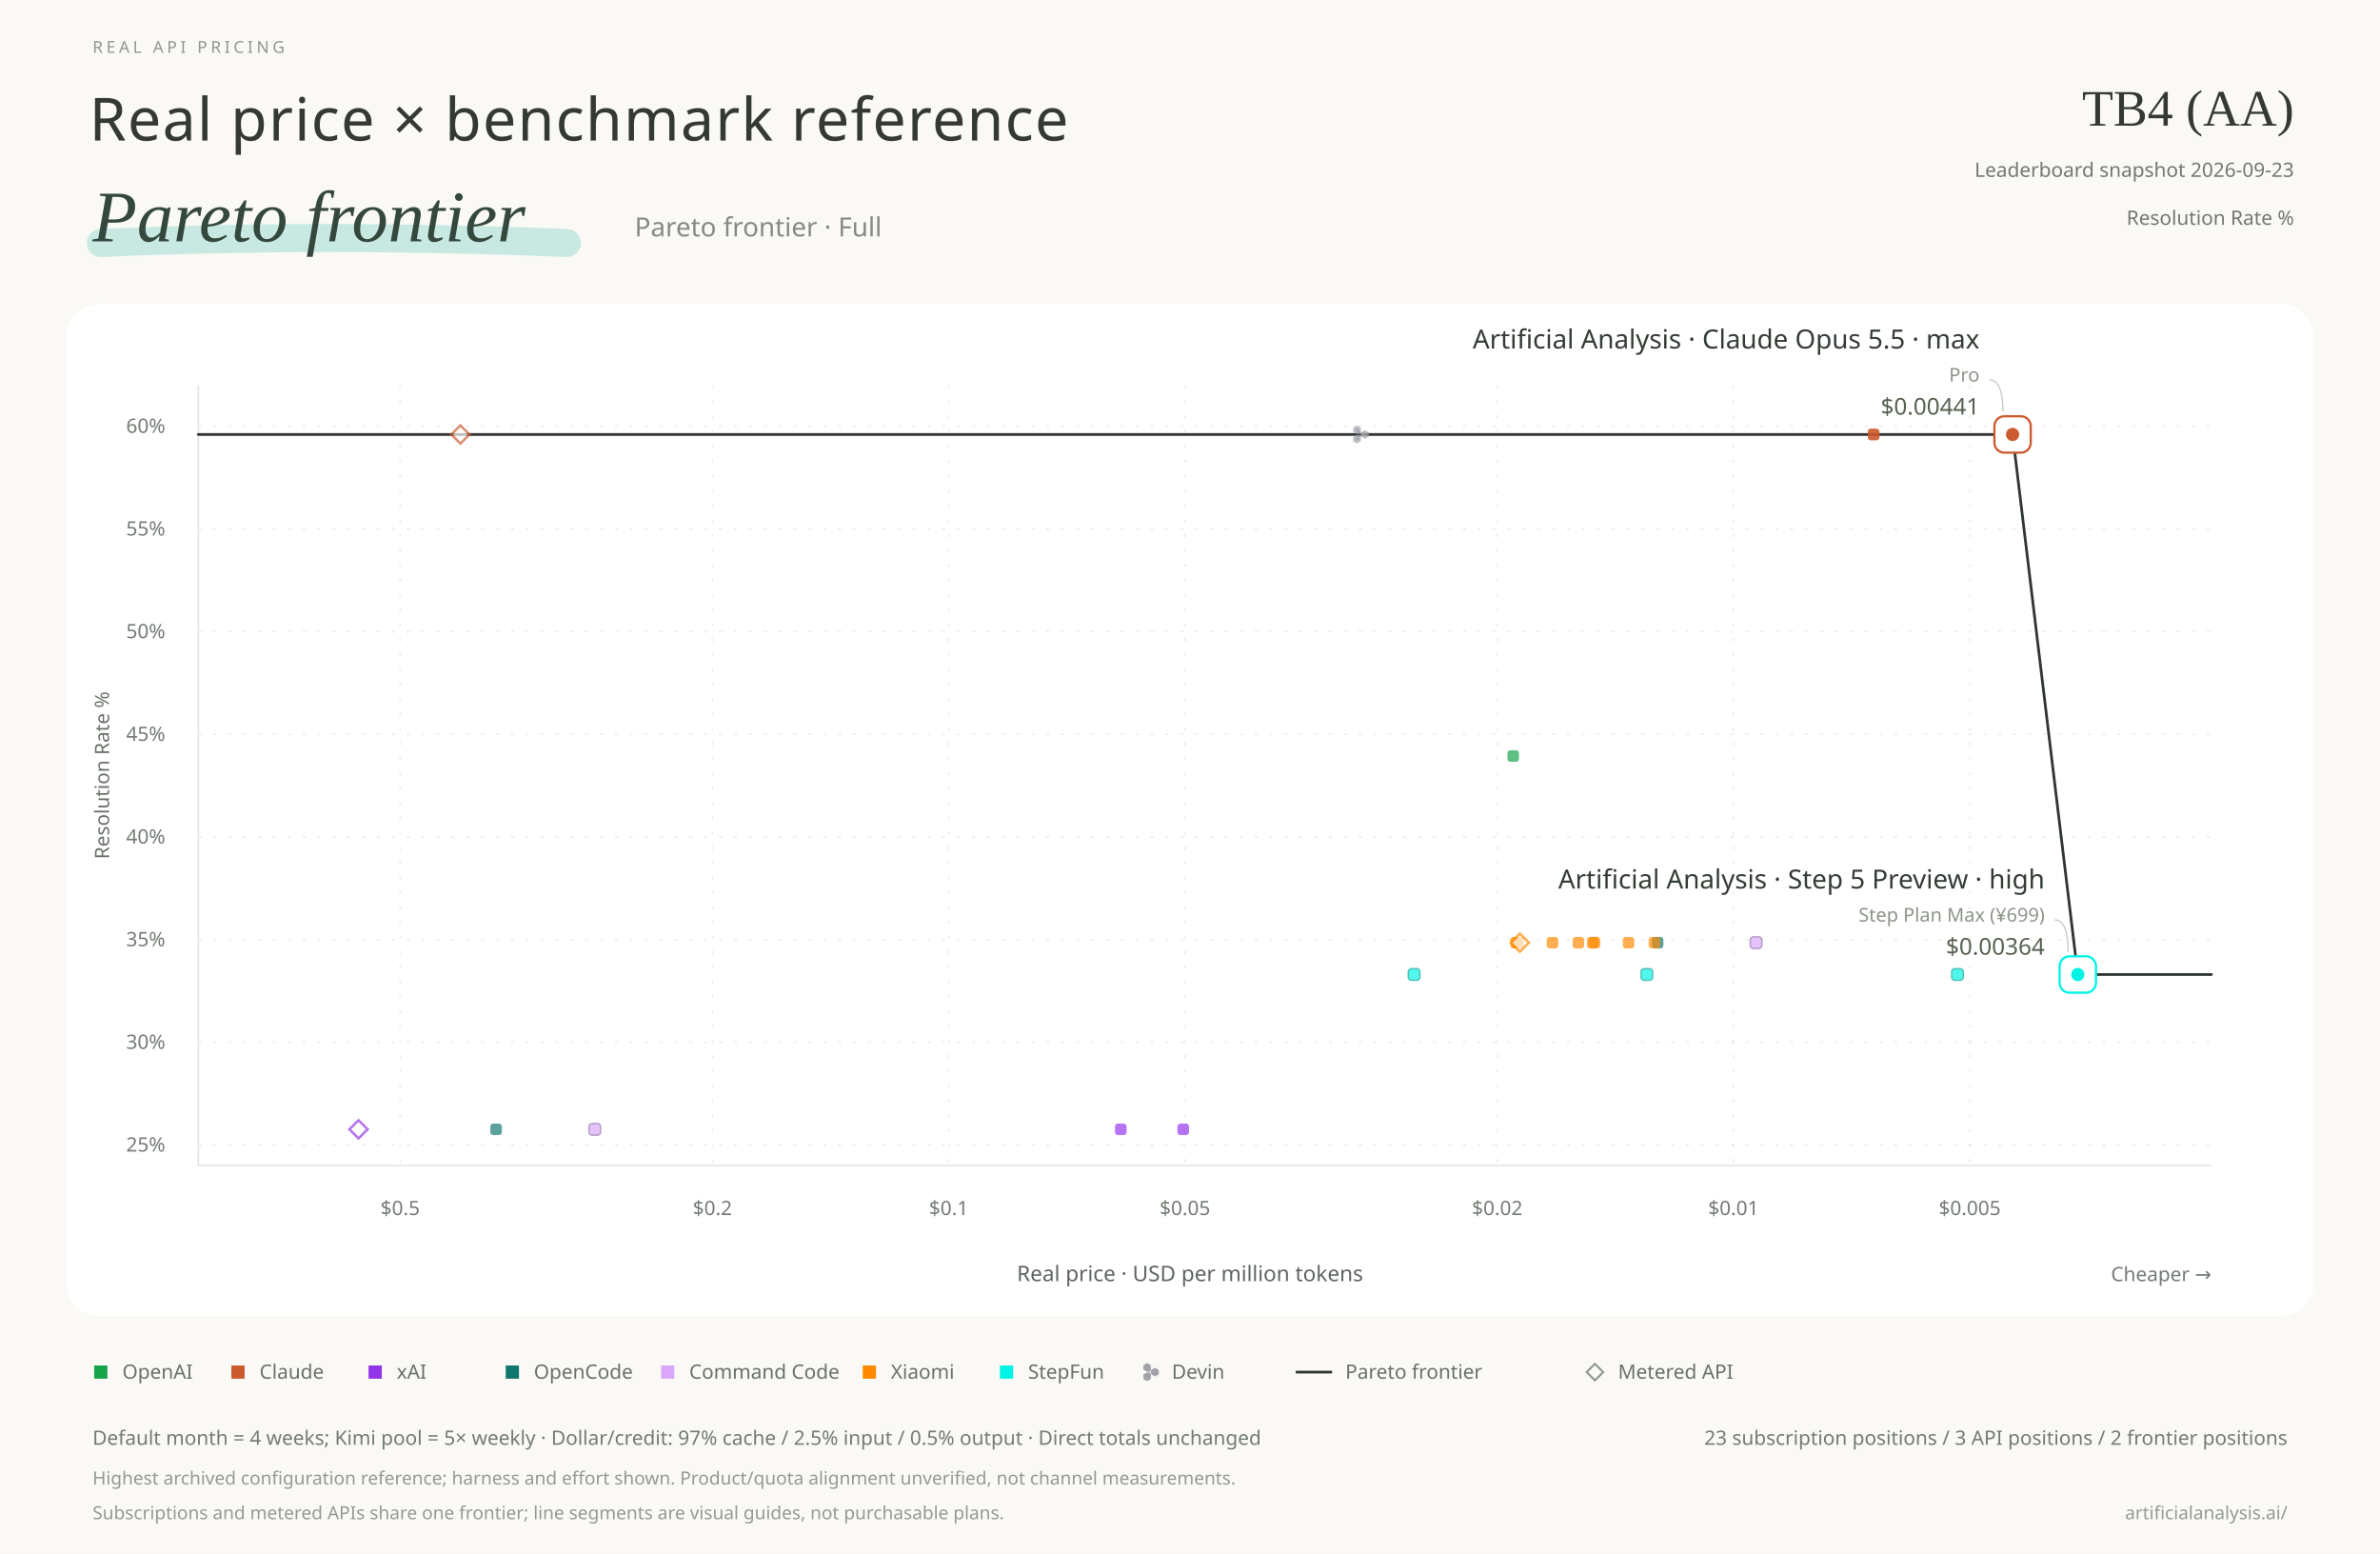
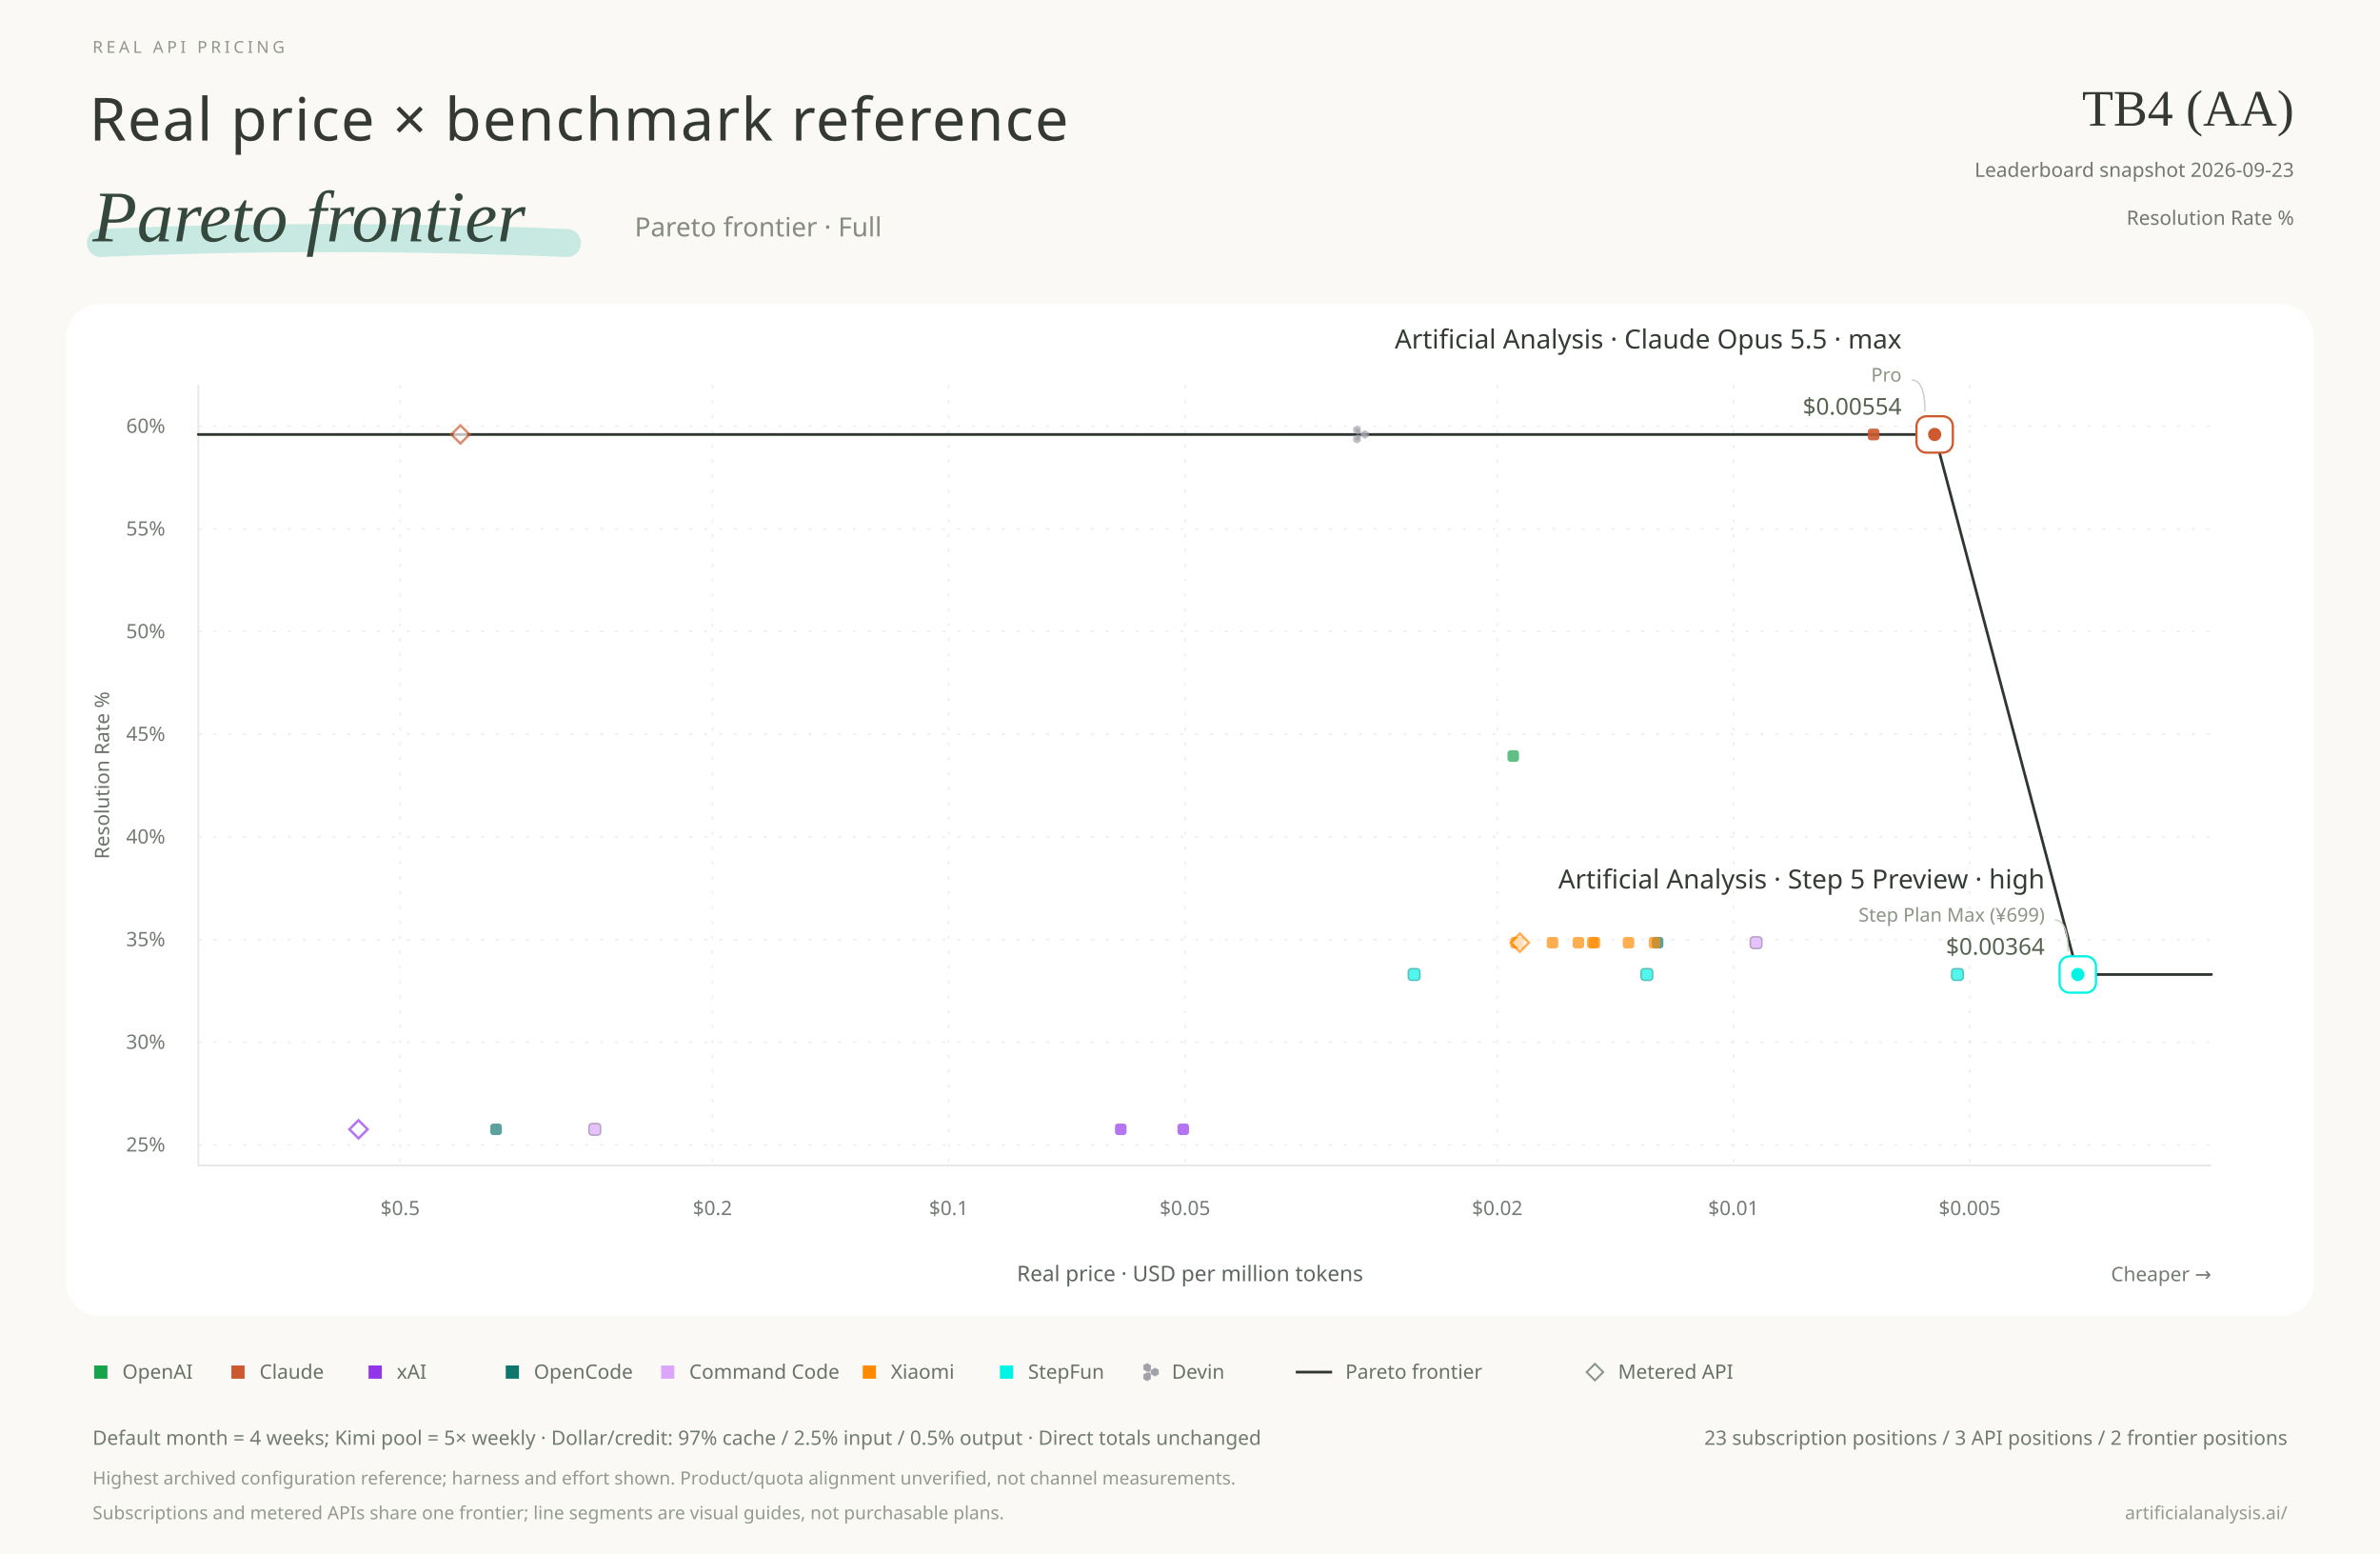
<svg xmlns="http://www.w3.org/2000/svg" width="1440" height="940" viewBox="0 0 1440 940" role="img" aria-labelledby="title desc">
  <style>text{font-family:"Microsoft YaHei","Segoe UI",sans-serif} .serif{font-family:"Times New Roman",serif} .number{font-family:"Segoe UI",sans-serif;font-variant-numeric:tabular-nums} .label-name{paint-order:stroke;stroke:#fff;stroke-width:5px;stroke-linejoin:round} .point:hover{opacity:1}</style>
  <rect width="1440" height="940" fill="#FAF9F6" />
  <text x="56.000" y="32.000" font-size="10" fill="#90968D" text-anchor="start" font-weight="400" letter-spacing="2.1">REAL API PRICING</text>
  <text x="54.000" y="85.000" font-size="36" fill="#343A33" text-anchor="start" font-weight="300" letter-spacing=".8">Real price × benchmark reference</text>
  <path d="M61 147 Q197 141 343 147" stroke="#9FDDD0" stroke-width="17" stroke-linecap="round" opacity=".55" fill="none" />
  <text x="56.000" y="146.000" font-size="44" fill="#35483E" text-anchor="start" font-weight="400" class="serif" font-style="italic">Pareto frontier</text>
  <text x="384.000" y="143.000" font-size="16" fill="#858B81" text-anchor="start" font-weight="300">Pareto frontier · Full</text>
  <text x="1388.000" y="76.000" font-size="31" fill="#343A33" text-anchor="end" font-weight="400" class="serif">TB4 (AA)</text>
  <text x="1388.000" y="107.000" font-size="12" fill="#737771" text-anchor="end" font-weight="400">Leaderboard snapshot  2026-09-23</text>
  <text x="1388.000" y="136.000" font-size="12" fill="#737771" text-anchor="end" font-weight="400">Resolution Rate %</text>
  <rect x="40" y="184" width="1360" height="612" rx="20" fill="#FFFFFF" />
  <path d="M1191.768 233V705" stroke="#E8EBE7" stroke-dasharray="2 7" opacity=".8" />
  <text x="1191.768" y="735.000" font-size="12" fill="#747B74" text-anchor="middle" font-weight="400" class="number">$0.005</text>
  <path d="M1048.832 233V705" stroke="#E8EBE7" stroke-dasharray="2 7" opacity=".8" />
  <text x="1048.832" y="735.000" font-size="12" fill="#747B74" text-anchor="middle" font-weight="400" class="number">$0.01</text>
  <path d="M905.896 233V705" stroke="#E8EBE7" stroke-dasharray="2 7" opacity=".8" />
  <text x="905.896" y="735.000" font-size="12" fill="#747B74" text-anchor="middle" font-weight="400" class="number">$0.02</text>
  <path d="M716.946 233V705" stroke="#E8EBE7" stroke-dasharray="2 7" opacity=".8" />
  <text x="716.946" y="735.000" font-size="12" fill="#747B74" text-anchor="middle" font-weight="400" class="number">$0.05</text>
  <path d="M574.010 233V705" stroke="#E8EBE7" stroke-dasharray="2 7" opacity=".8" />
  <text x="574.010" y="735.000" font-size="12" fill="#747B74" text-anchor="middle" font-weight="400" class="number">$0.1</text>
  <path d="M431.074 233V705" stroke="#E8EBE7" stroke-dasharray="2 7" opacity=".8" />
  <text x="431.074" y="735.000" font-size="12" fill="#747B74" text-anchor="middle" font-weight="400" class="number">$0.2</text>
  <path d="M242.124 233V705" stroke="#E8EBE7" stroke-dasharray="2 7" opacity=".8" />
  <text x="242.124" y="735.000" font-size="12" fill="#747B74" text-anchor="middle" font-weight="400" class="number">$0.5</text>
  <path d="M120 692.579H1338" stroke="#E8EBE7" stroke-dasharray="2 7" opacity=".8" />
  <text x="100.000" y="696.579" font-size="12" fill="#747B74" text-anchor="end" font-weight="400" class="number">25%</text>
  <path d="M120 630.474H1338" stroke="#E8EBE7" stroke-dasharray="2 7" opacity=".8" />
  <text x="100.000" y="634.474" font-size="12" fill="#747B74" text-anchor="end" font-weight="400" class="number">30%</text>
  <path d="M120 568.368H1338" stroke="#E8EBE7" stroke-dasharray="2 7" opacity=".8" />
  <text x="100.000" y="572.368" font-size="12" fill="#747B74" text-anchor="end" font-weight="400" class="number">35%</text>
  <path d="M120 506.263H1338" stroke="#E8EBE7" stroke-dasharray="2 7" opacity=".8" />
  <text x="100.000" y="510.263" font-size="12" fill="#747B74" text-anchor="end" font-weight="400" class="number">40%</text>
  <path d="M120 444.158H1338" stroke="#E8EBE7" stroke-dasharray="2 7" opacity=".8" />
  <text x="100.000" y="448.158" font-size="12" fill="#747B74" text-anchor="end" font-weight="400" class="number">45%</text>
  <path d="M120 382.053H1338" stroke="#E8EBE7" stroke-dasharray="2 7" opacity=".8" />
  <text x="100.000" y="386.053" font-size="12" fill="#747B74" text-anchor="end" font-weight="400" class="number">50%</text>
  <path d="M120 319.947H1338" stroke="#E8EBE7" stroke-dasharray="2 7" opacity=".8" />
  <text x="100.000" y="323.947" font-size="12" fill="#747B74" text-anchor="end" font-weight="400" class="number">55%</text>
  <path d="M120 257.842H1338" stroke="#E8EBE7" stroke-dasharray="2 7" opacity=".8" />
  <text x="100.000" y="261.842" font-size="12" fill="#747B74" text-anchor="end" font-weight="400" class="number">60%</text>
  <path d="M120 233V705H1338" fill="none" stroke="#E3E7E2" />
  <text x="66.000" y="469.000" font-size="12" fill="#697169" text-anchor="middle" font-weight="400" transform="rotate(-90 66 469.0)">Resolution Rate %</text>
  <text x="720.000" y="775.000" font-size="13" fill="#5D655E" text-anchor="middle" font-weight="400">Real price · USD per million tokens</text>
  <text x="1338.000" y="775.000" font-size="12" fill="#737B74" text-anchor="end" font-weight="400">Cheaper →</text>
-   <path id="frontier" d="M120.000,262.811 L1217.699,262.811 L1257.156,589.484 L1338.000,589.484" fill="none" stroke="#303630" stroke-width="1.65" stroke-linecap="round" stroke-linejoin="round" />
+   <path id="frontier" d="M120.000,262.811 L1170.550,262.811 L1257.156,589.484 L1338.000,589.484" fill="none" stroke="#303630" stroke-width="1.65" stroke-linecap="round" stroke-linejoin="round" />
  <g class="point" data-billing="subscription" data-frontier="false" data-price="0.019083969" data-score="43.94" data-x="915.564" data-y="457.324" transform="translate(915.564 457.324)">
    <rect x="-3.5" y="-3.5" width="7" height="7" rx="1.8" fill="#16A34A" opacity=".68" />
  </g>
  <g class="point" data-billing="subscription" data-frontier="false" data-price="0.029895366" data-score="59.6" data-x="823.005" data-y="262.811" transform="translate(823.005 262.811)">
    <path d="M0.11,-1.63 L-1.97,-0.43 L-4.05,-1.63 L-4.05,-4.03 L-1.97,-5.23 L0.11,-4.03Z M0.11,4.03 L-1.97,5.23 L-4.05,4.03 L-4.05,1.63 L-1.97,0.43 L0.11,1.63Z M4.91,1.20 L2.83,2.40 L0.75,1.20 L0.75,-1.20 L2.83,-2.40 L4.91,-1.20Z" fill="#A1A1AA" opacity="0.68" stroke="#A1A1AA" stroke-width="0.43" stroke-linejoin="round" />
    <path d="M-0.89,-1.27 L-1.87,-2.69 M-0.89,1.27 L-1.87,2.69 M1.27,0.00 L2.69,0.00" stroke="#A1A1AA" stroke-width="2.16" stroke-linecap="round" opacity="0.68" fill="none" />
  </g>
  <g class="point" data-billing="subscription" data-frontier="false" data-price="0.0066291018" data-score="59.6" data-x="1133.609" data-y="262.811" transform="translate(1133.609 262.811)">
    <rect x="-3.5" y="-3.5" width="7" height="7" rx="1.8" fill="#CC5A2E" opacity=".68" />
-   </g>
-   <g class="point" data-billing="subscription" data-frontier="true" data-price="0.0044091711" data-score="59.6" data-x="1217.699" data-y="262.811" transform="translate(1217.699 262.811)">
-     <rect x="-11" y="-11" width="22" height="22" rx="6" fill="#FFF" stroke="#CC5A2E" stroke-width="1.35" />
-     <circle r="4" fill="#CC5A2E" />
  </g>
  <g class="point" data-billing="subscription" data-frontier="false" data-price="0.060362173" data-score="25.76" data-x="678.108" data-y="683.139" transform="translate(678.108 683.139)">
    <rect x="-3.5" y="-3.5" width="7" height="7" rx="1.8" fill="#9333EA" opacity=".68" />
  </g>
  <g class="point" data-billing="subscription" data-frontier="false" data-price="0.050251256" data-score="25.76" data-x="715.912" data-y="683.139" transform="translate(715.912 683.139)">
    <rect x="-3.5" y="-3.5" width="7" height="7" rx="1.8" fill="#9333EA" opacity=".68" />
  </g>
  <g class="point" data-billing="subscription" data-frontier="false" data-price="0.37735849" data-score="25.76" data-x="300.154" data-y="683.139" transform="translate(300.154 683.139)">
    <rect x="-3.5" y="-3.5" width="7" height="7" rx="1.8" fill="#0F766E" opacity=".68" />
  </g>
  <g class="point" data-billing="subscription" data-frontier="false" data-price="0.012493753" data-score="34.85" data-x="1002.920" data-y="570.232" transform="translate(1002.920 570.232)">
    <rect x="-3.5" y="-3.5" width="7" height="7" rx="1.8" fill="#0F766E" opacity=".68" />
  </g>
  <g class="point" data-billing="subscription" data-frontier="false" data-price="0.28248588" data-score="25.76" data-x="359.867" data-y="683.139" transform="translate(359.867 683.139)">
    <rect x="-3.5" y="-3.5" width="7" height="7" rx="1.8" fill="#DBA6FA" opacity=".68" stroke="#9571AA" stroke-width=".9" />
  </g>
  <g class="point" data-billing="subscription" data-frontier="false" data-price="0.0093589144" data-score="34.85" data-x="1062.495" data-y="570.232" transform="translate(1062.495 570.232)">
    <rect x="-3.5" y="-3.5" width="7" height="7" rx="1.8" fill="#DBA6FA" opacity=".68" stroke="#9571AA" stroke-width=".9" />
  </g>
  <g class="point" data-billing="subscription" data-frontier="false" data-price="0.025524451" data-score="33.3" data-x="855.600" data-y="589.484" transform="translate(855.600 589.484)">
    <rect x="-3.5" y="-3.5" width="7" height="7" rx="1.8" fill="#00F4E5" opacity=".68" stroke="#00A69C" stroke-width=".9" />
  </g>
  <g class="point" data-billing="subscription" data-frontier="false" data-price="0.012893591" data-score="33.3" data-x="996.424" data-y="589.484" transform="translate(996.424 589.484)">
    <rect x="-3.5" y="-3.5" width="7" height="7" rx="1.8" fill="#00F4E5" opacity=".68" stroke="#00A69C" stroke-width=".9" />
  </g>
  <g class="point" data-billing="subscription" data-frontier="false" data-price="0.0051833009" data-score="33.3" data-x="1184.343" data-y="589.484" transform="translate(1184.343 589.484)">
    <rect x="-3.5" y="-3.5" width="7" height="7" rx="1.8" fill="#00F4E5" opacity=".68" stroke="#00A69C" stroke-width=".9" />
  </g>
  <g class="point" data-billing="subscription" data-frontier="true" data-price="0.0036413211" data-score="33.3" data-x="1257.156" data-y="589.484" transform="translate(1257.156 589.484)">
    <rect x="-11" y="-11" width="22" height="22" rx="6" fill="#FFF" stroke="#00F4E5" stroke-width="1.35" />
    <circle r="4" fill="#00F4E5" />
  </g>
  <g class="point" data-billing="subscription" data-frontier="false" data-price="0.018927445" data-score="34.85" data-x="917.263" data-y="570.232" transform="translate(917.263 570.232)">
    <rect x="-3.5" y="-3.5" width="7" height="7" rx="1.8" fill="#FF8A00" opacity=".68" />
  </g>
  <g class="point" data-billing="subscription" data-frontier="false" data-price="0.01511335" data-score="34.85" data-x="963.668" data-y="570.232" transform="translate(963.668 570.232)">
    <rect x="-3.5" y="-3.5" width="7" height="7" rx="1.8" fill="#FF8A00" opacity=".68" />
  </g>
  <g class="point" data-billing="subscription" data-frontier="false" data-price="0.01880141" data-score="34.85" data-x="918.640" data-y="570.232" transform="translate(918.640 570.232)">
    <rect x="-3.5" y="-3.5" width="7" height="7" rx="1.8" fill="#FF8A00" opacity=".68" />
  </g>
  <g class="point" data-billing="subscription" data-frontier="false" data-price="0.015037594" data-score="34.85" data-x="964.704" data-y="570.232" transform="translate(964.704 570.232)">
    <rect x="-3.5" y="-3.5" width="7" height="7" rx="1.8" fill="#FF8A00" opacity=".68" />
  </g>
  <g class="point" data-billing="subscription" data-frontier="false" data-price="0.017006803" data-score="34.85" data-x="939.327" data-y="570.232" transform="translate(939.327 570.232)">
    <rect x="-3.5" y="-3.5" width="7" height="7" rx="1.8" fill="#FF8A00" opacity=".68" />
  </g>
  <g class="point" data-billing="subscription" data-frontier="false" data-price="0.013605442" data-score="34.85" data-x="985.342" data-y="570.232" transform="translate(985.342 570.232)">
    <rect x="-3.5" y="-3.5" width="7" height="7" rx="1.8" fill="#FF8A00" opacity=".68" />
  </g>
  <g class="point" data-billing="subscription" data-frontier="false" data-price="0.015762926" data-score="34.85" data-x="954.990" data-y="570.232" transform="translate(954.990 570.232)">
    <rect x="-3.5" y="-3.5" width="7" height="7" rx="1.8" fill="#FF8A00" opacity=".68" />
  </g>
  <g class="point" data-billing="subscription" data-frontier="false" data-price="0.01261034" data-score="34.85" data-x="1001.005" data-y="570.232" transform="translate(1001.005 570.232)">
    <rect x="-3.5" y="-3.5" width="7" height="7" rx="1.8" fill="#FF8A00" opacity=".68" />
  </g>
+   <g class="point" data-billing="subscription" data-frontier="true" data-price="0.0055418549" data-score="59.6" data-x="1170.550" data-y="262.811" transform="translate(1170.550 262.811)">
+     <rect x="-11" y="-11" width="22" height="22" rx="6" fill="#FFF" stroke="#CC5A2E" stroke-width="1.35" />
+     <circle r="4" fill="#CC5A2E" />
+   </g>
  <g class="point" data-billing="subscription" data-frontier="false" data-price="0.0066290139" data-score="59.6" data-x="1133.612" data-y="262.811" transform="translate(1133.612 262.811)">
    <rect x="-3.5" y="-3.5" width="7" height="7" rx="1.8" fill="#CC5A2E" opacity=".68" />
  </g>
  <g class="point" data-billing="metered" data-frontier="false" data-price="0.565" data-score="25.76" data-x="216.921" data-y="683.139" transform="translate(216.921 683.139)">
    <path d="M0 -5.5L5.5 0 0 5.5 -5.5 0Z" fill="white" stroke="#9333EA" stroke-width="1.5" opacity=".68" />
  </g>
  <g class="point" data-billing="metered" data-frontier="false" data-price="0.018717" data-score="34.85" data-x="919.568" data-y="570.232" transform="translate(919.568 570.232)">
    <path d="M0 -5.5L5.5 0 0 5.5 -5.5 0Z" fill="white" stroke="#FF8A00" stroke-width="1.5" opacity=".68" />
  </g>
  <g class="point" data-billing="metered" data-frontier="false" data-price="0.419" data-score="59.6" data-x="278.569" data-y="262.811" transform="translate(278.569 262.811)">
    <path d="M0 -5.5L5.5 0 0 5.5 -5.5 0Z" fill="white" stroke="#CC5A2E" stroke-width="1.5" opacity=".68" />
  </g>
  <g class="front-label" data-model="claude-opus-5.5">
-     <path d="M1211.841,249.002Q1211.841,229.811 1203.699,229.811" stroke="#C4CDC3" stroke-width=".8" fill="none" />
-     <text x="1197.699" y="210.811" font-size="16" fill="#343C34" text-anchor="end" font-weight="400" class="label-name">Artificial Analysis · Claude Opus 5.5 · max</text>
-     <text x="1197.699" y="230.811" font-size="11.5" fill="#8B9487" text-anchor="end" font-weight="400">Pro</text>
-     <text x="1197.699" y="250.811" font-size="14" fill="#566150" text-anchor="end" font-weight="400" class="number">$0.00441</text>
+     <path d="M1164.692,249.002Q1164.692,229.811 1156.550,229.811" stroke="#C4CDC3" stroke-width=".8" fill="none" />
+     <text x="1150.550" y="210.811" font-size="16" fill="#343C34" text-anchor="end" font-weight="400" class="label-name">Artificial Analysis · Claude Opus 5.5 · max</text>
+     <text x="1150.550" y="230.811" font-size="11.5" fill="#8B9487" text-anchor="end" font-weight="400">Pro</text>
+     <text x="1150.550" y="250.811" font-size="14" fill="#566150" text-anchor="end" font-weight="400" class="number">$0.00554</text>
  </g>
  <g class="front-label" data-model="step-5-preview">
    <path d="M1251.298,575.675Q1251.298,556.484 1243.156,556.484" stroke="#C4CDC3" stroke-width=".8" fill="none" />
    <text x="1237.156" y="537.484" font-size="16" fill="#343C34" text-anchor="end" font-weight="400" class="label-name">Artificial Analysis · Step 5 Preview · high</text>
    <text x="1237.156" y="557.484" font-size="11.5" fill="#8B9487" text-anchor="end" font-weight="400">Step Plan Max (¥699)</text>
    <text x="1237.156" y="577.484" font-size="14" fill="#566150" text-anchor="end" font-weight="400" class="number">$0.00364</text>
  </g>
  <rect x="57" y="826" width="8" height="8" fill="#16A34A" />
  <text x="74.000" y="834.000" font-size="12" fill="#687168" text-anchor="start" font-weight="400">OpenAI</text>
  <rect x="140" y="826" width="8" height="8" fill="#CC5A2E" />
  <text x="157.000" y="834.000" font-size="12" fill="#687168" text-anchor="start" font-weight="400">Claude</text>
  <rect x="223" y="826" width="8" height="8" fill="#9333EA" />
  <text x="240.000" y="834.000" font-size="12" fill="#687168" text-anchor="start" font-weight="400">xAI</text>
  <rect x="306" y="826" width="8" height="8" fill="#0F766E" />
  <text x="323.000" y="834.000" font-size="12" fill="#687168" text-anchor="start" font-weight="400">OpenCode</text>
  <rect x="400" y="826" width="8" height="8" fill="#DBA6FA" />
  <text x="417.000" y="834.000" font-size="12" fill="#687168" text-anchor="start" font-weight="400">Command Code</text>
  <rect x="522" y="826" width="8" height="8" fill="#FF8A00" />
  <text x="539.000" y="834.000" font-size="12" fill="#687168" text-anchor="start" font-weight="400">Xiaomi</text>
  <rect x="605" y="826" width="8" height="8" fill="#00F4E5" />
  <text x="622.000" y="834.000" font-size="12" fill="#687168" text-anchor="start" font-weight="400">StepFun</text>
  <path d="M696.11,828.37 L694.03,829.57 L691.95,828.37 L691.95,825.97 L694.03,824.77 L696.11,825.97Z M696.11,834.03 L694.03,835.23 L691.95,834.03 L691.95,831.63 L694.03,830.43 L696.11,831.63Z M700.91,831.20 L698.83,832.40 L696.75,831.20 L696.75,828.80 L698.83,827.60 L700.91,828.80Z" fill="#A1A1AA" opacity="1.0" stroke="#A1A1AA" stroke-width="0.43" stroke-linejoin="round" />
  <path d="M695.11,828.73 L694.13,827.31 M695.11,831.27 L694.13,832.69 M697.27,830.00 L698.69,830.00" stroke="#A1A1AA" stroke-width="2.16" stroke-linecap="round" opacity="1.0" fill="none" />
  <text x="709.000" y="834.000" font-size="12" fill="#687168" text-anchor="start" font-weight="400">Devin</text>
  <path d="M784 830h22" stroke="#303630" stroke-width="1.65" />
  <text x="814.000" y="834.000" font-size="12" fill="#687168" text-anchor="start" font-weight="400">Pareto frontier</text>
  <path d="M965 825l5 5-5 5-5-5Z" fill="none" stroke="#8B958D" stroke-width="1.2" />
  <text x="979.000" y="834.000" font-size="12" fill="#687168" text-anchor="start" font-weight="400">Metered API</text>
  <text x="56.000" y="874.000" font-size="12" fill="#727B72" text-anchor="start" font-weight="400">Default month = 4 weeks; Kimi pool = 5× weekly · Dollar/credit: 97% cache / 2.5% input / 0.5% output · Direct totals unchanged</text>
  <text x="1384.000" y="874.000" font-size="12" fill="#727B72" text-anchor="end" font-weight="400">23 subscription positions / 3 API positions / 2 frontier positions</text>
  <text x="56.000" y="898.000" font-size="11" fill="#929A90" text-anchor="start" font-weight="400">Highest archived configuration reference; harness and effort shown. Product/quota alignment unverified, not channel measurements.</text>
  <text x="56.000" y="919.000" font-size="11" fill="#929A90" text-anchor="start" font-weight="400">Subscriptions and metered APIs share one frontier; line segments are visual guides, not purchasable plans.</text>
  <text x="1384.000" y="919.000" font-size="11" fill="#929A90" text-anchor="end" font-weight="400">artificialanalysis.ai/</text>
</svg>
